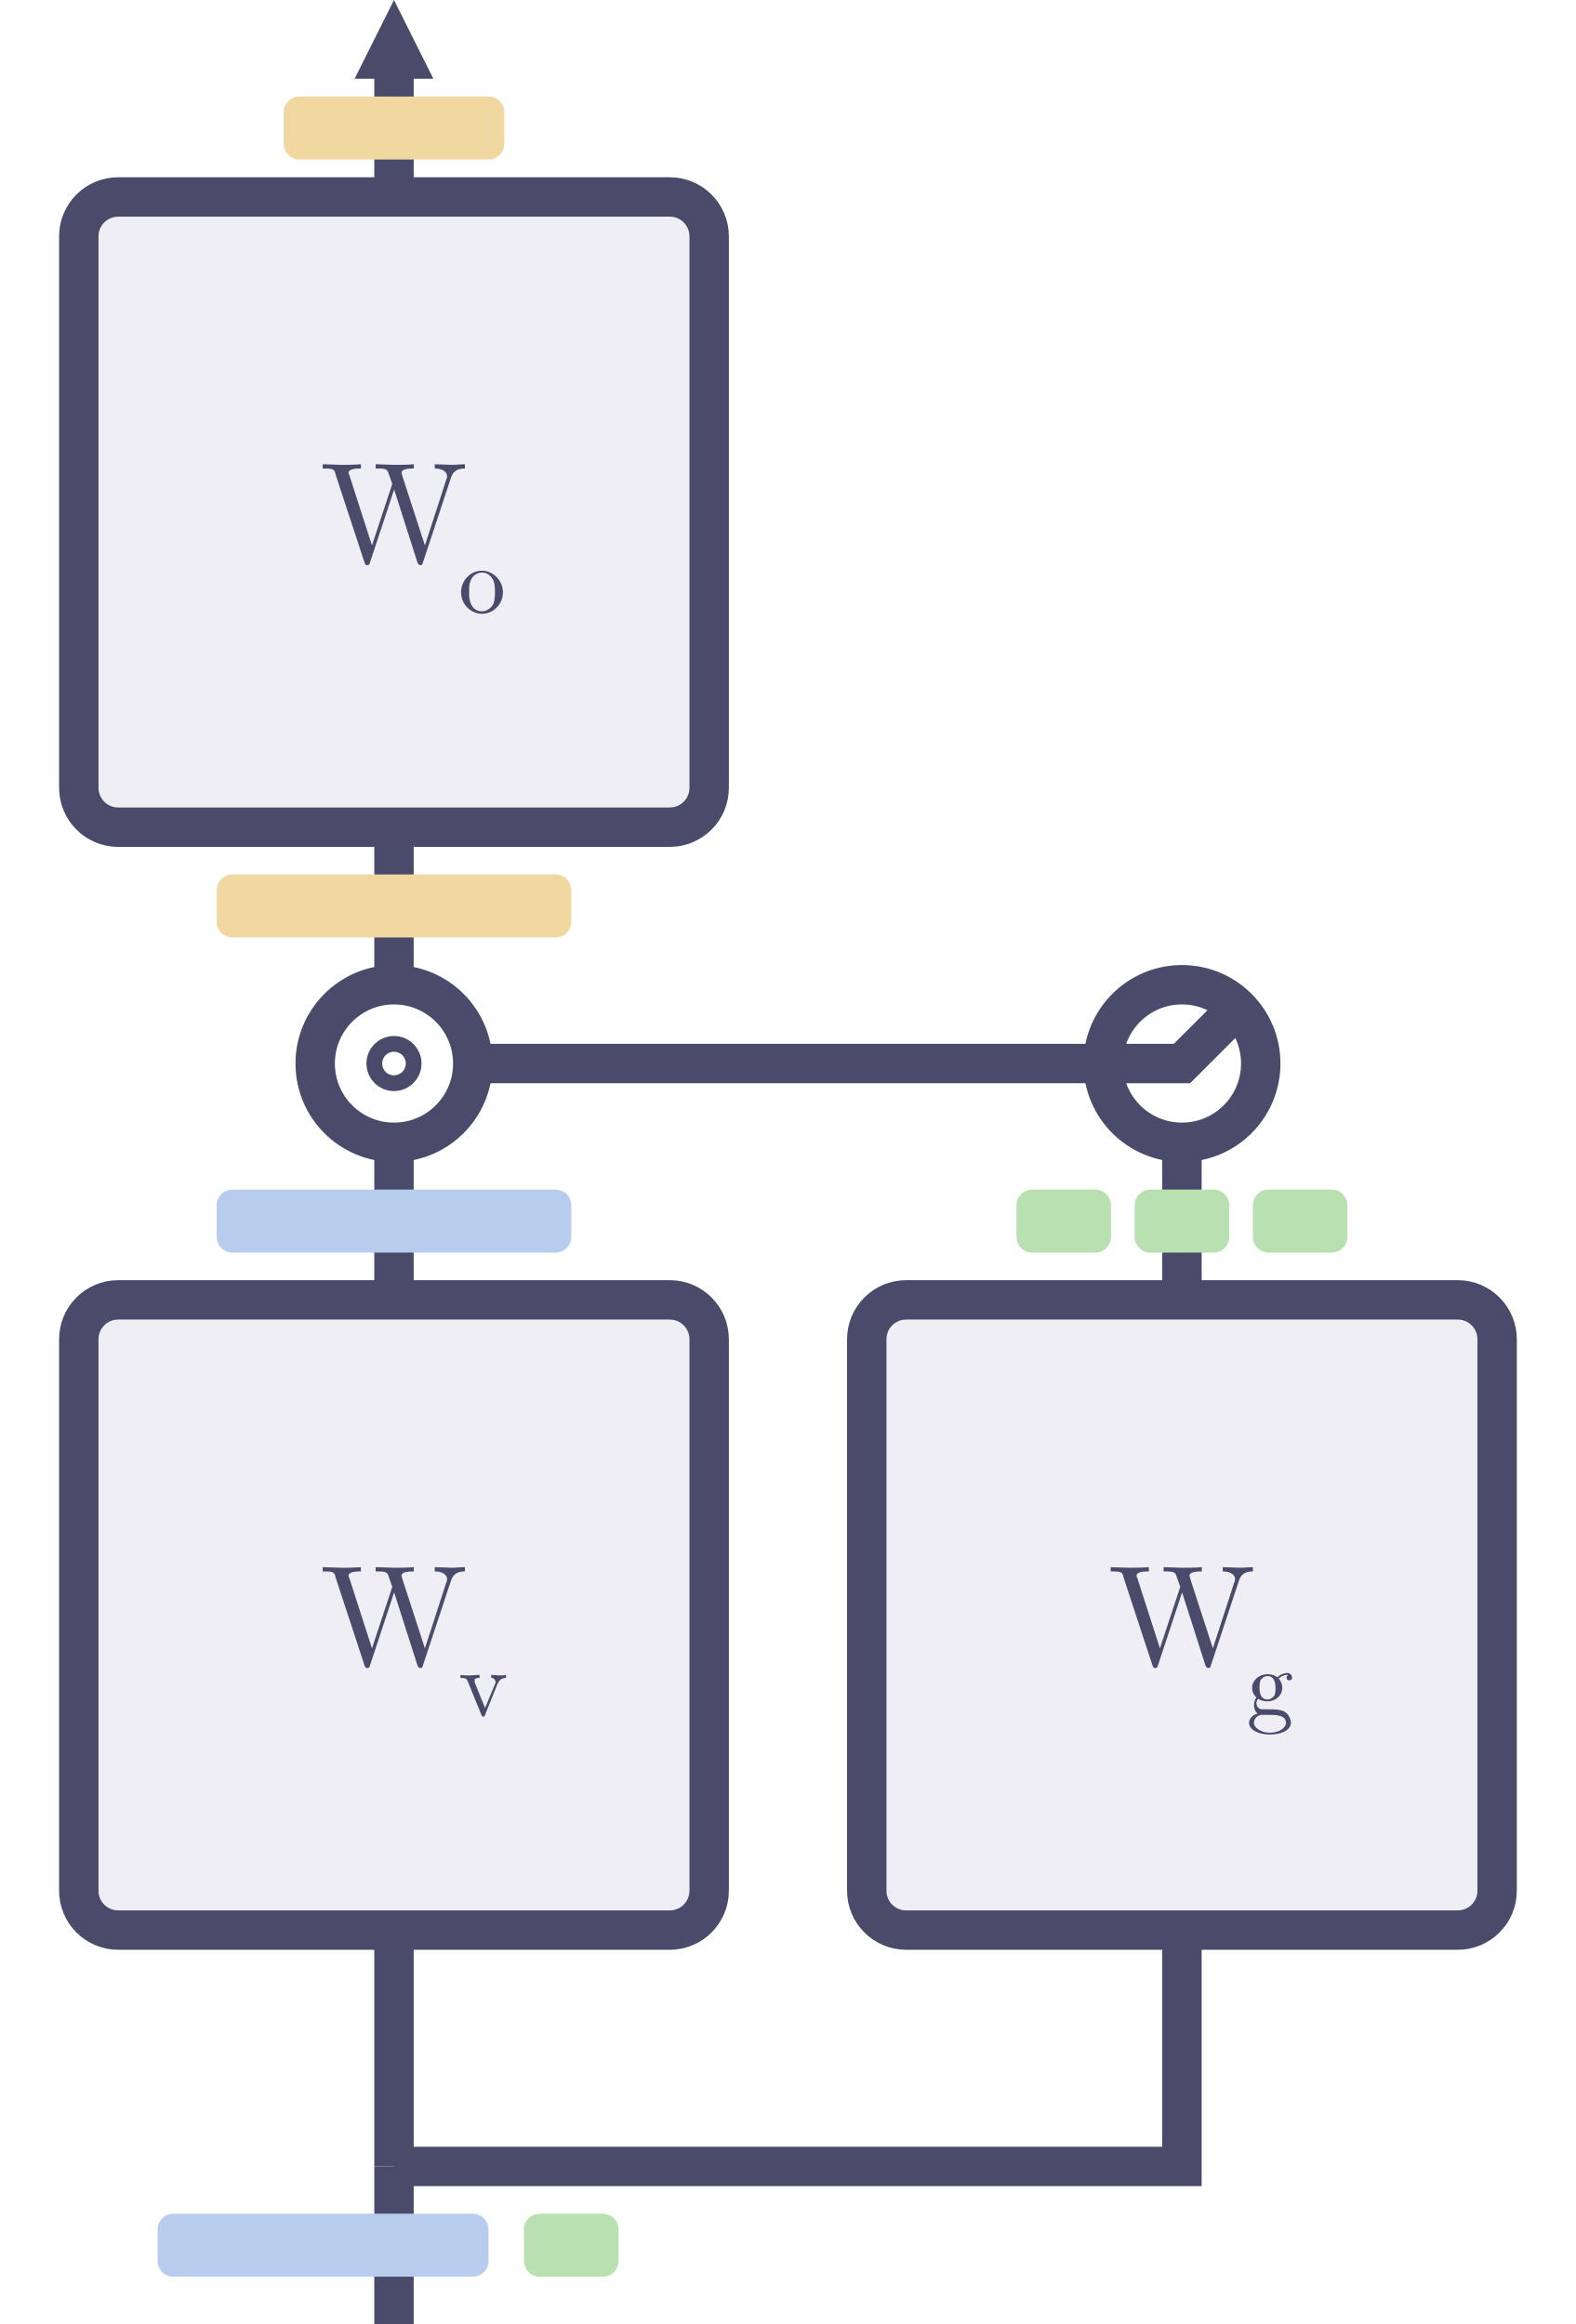
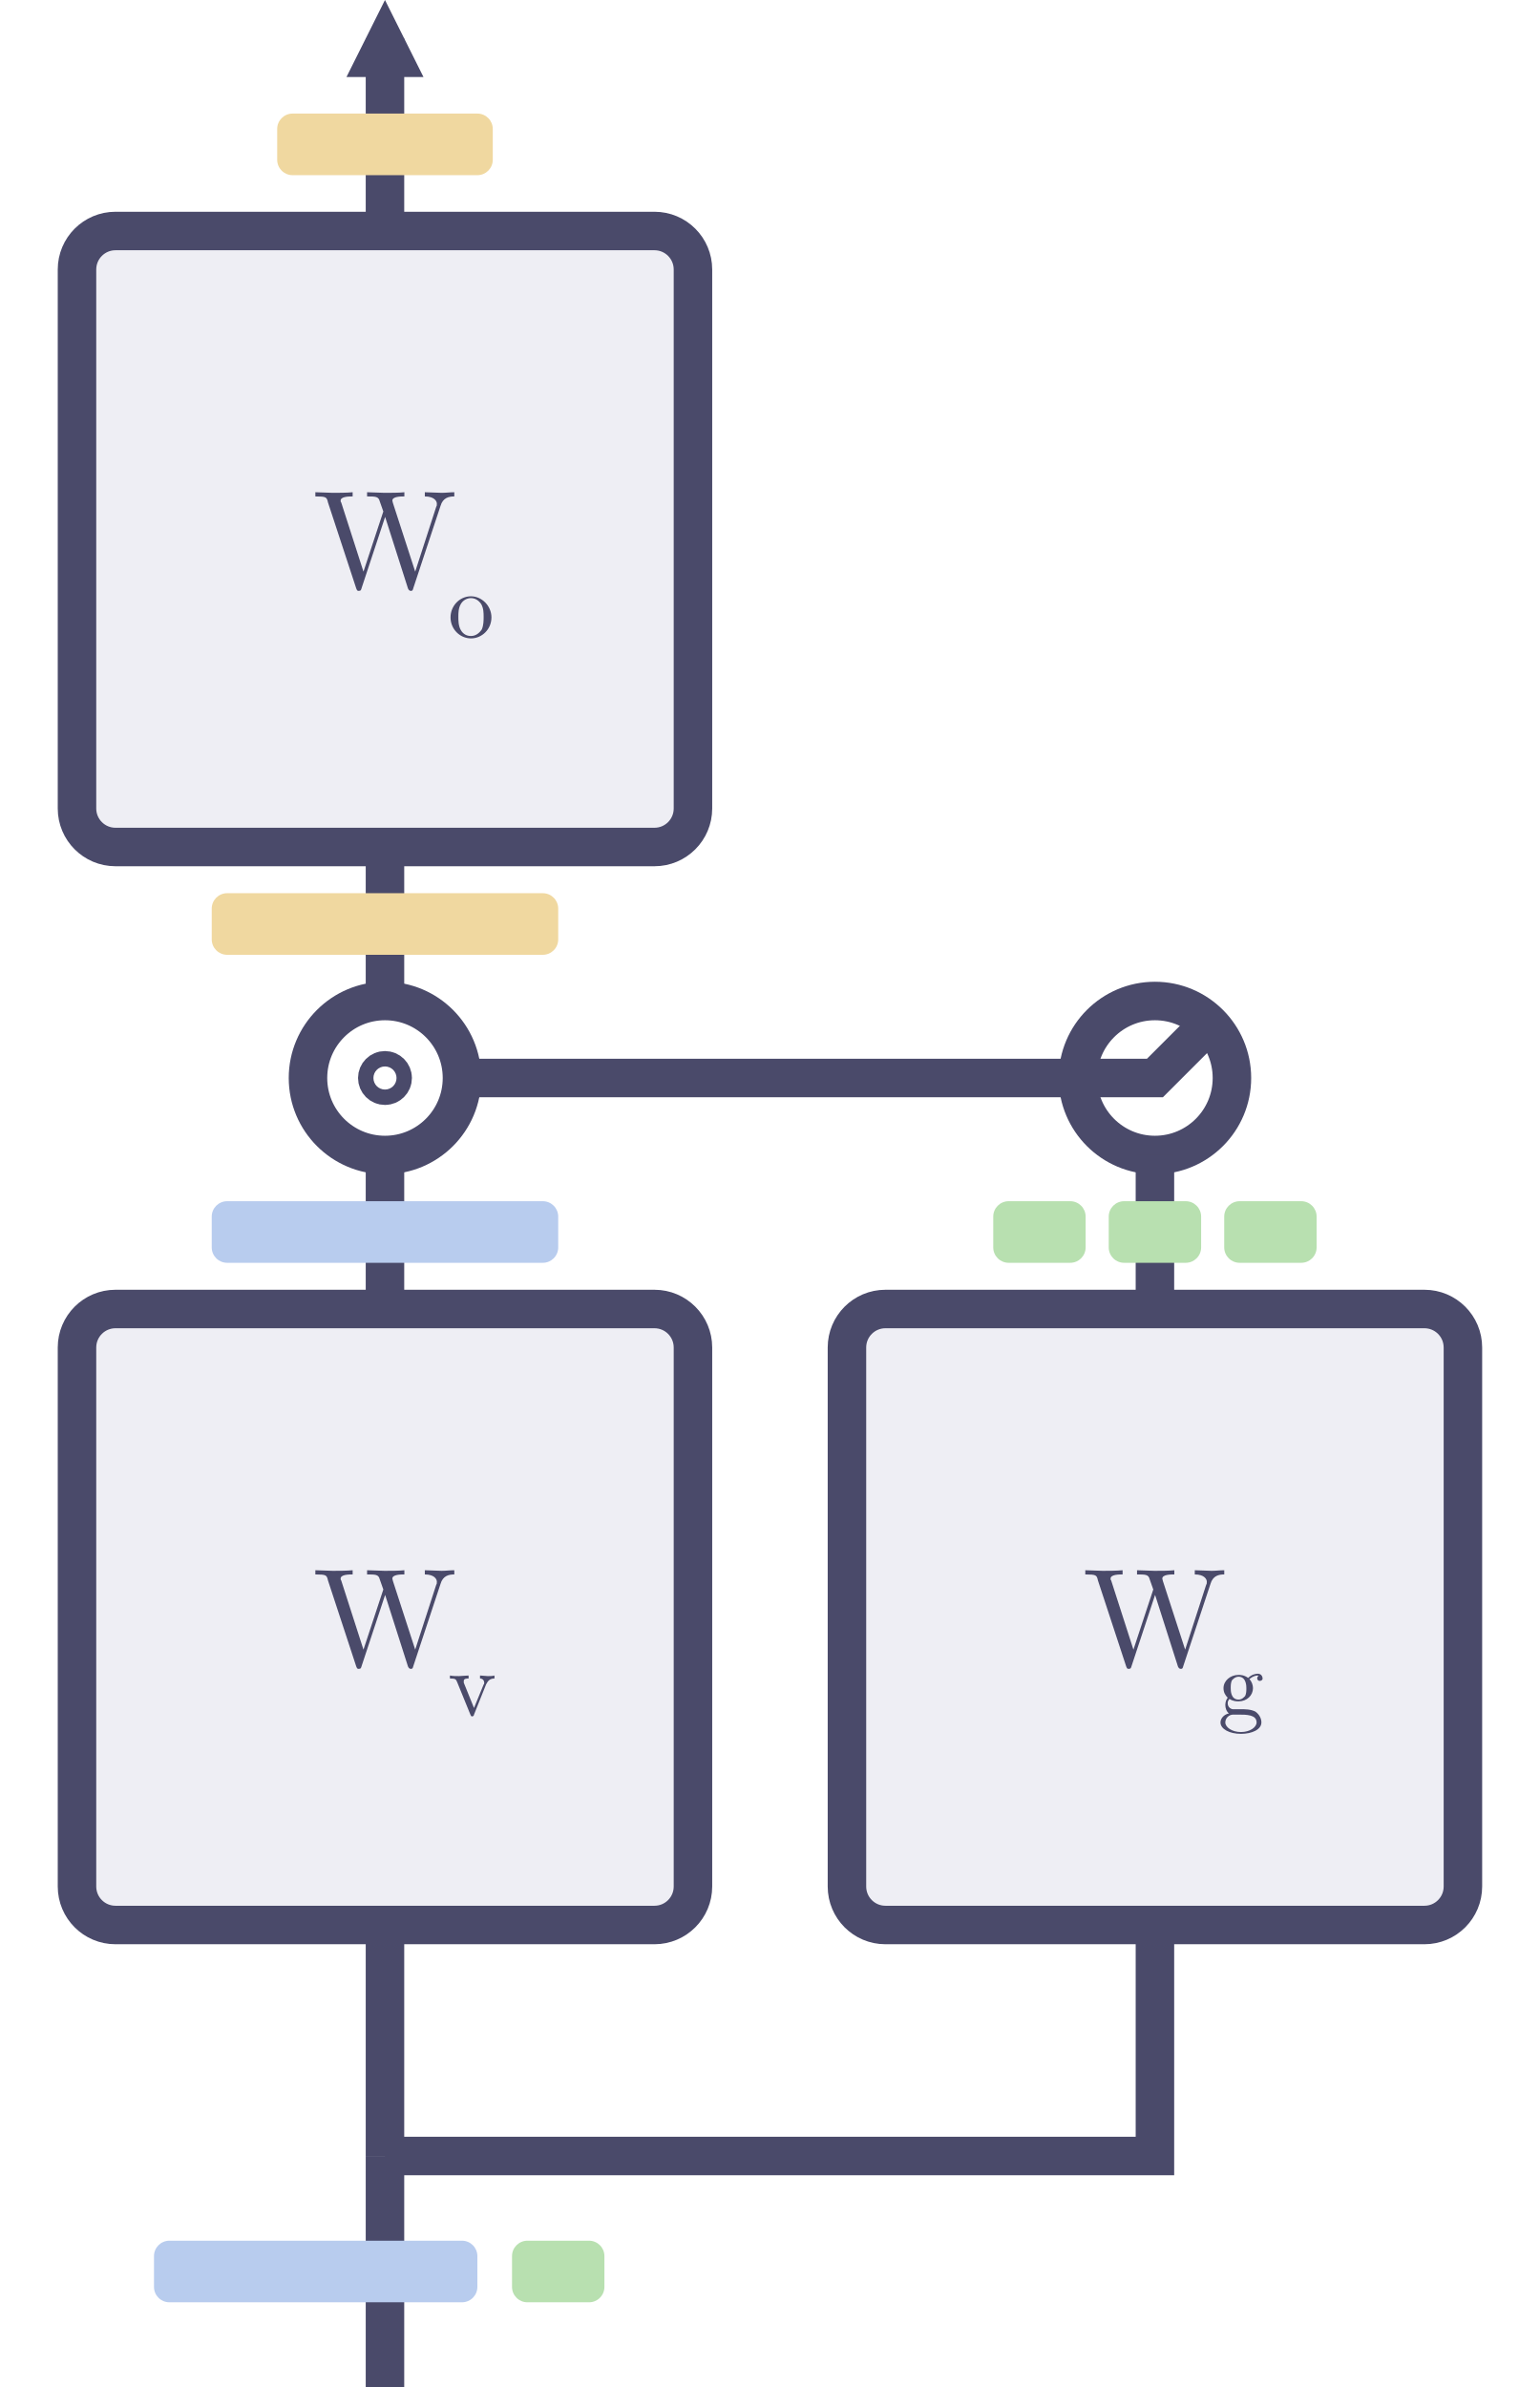
- <svg xmlns="http://www.w3.org/2000/svg" viewBox="0 0 40 59">
+ <svg xmlns="http://www.w3.org/2000/svg" viewBox="0 0 40 62">
  <defs>
    <style>line,polyline,circle,.w{ stroke:#4a4a6a; stroke-width:1 }
polygon{fill: #4a4a6a}.w{ fill:#eeeef4 }
polyline,circle{ fill:none }</style>
  </defs>
-   <rect class="w" x="2" y="5" width="16" height="16" rx="1" />
-   <rect class="w" x="2" y="33" width="16" height="16" rx="1" />
-   <rect class="w" x="22" y="33" width="16" height="16" rx="1" />
-   <circle cx="10" cy="27" r="2" />
-   <circle cx="30" cy="27" r="2" />
+   <rect class="w" x="2" y="6" width="16" height="16" rx="1" />
+   <rect class="w" x="2" y="34" width="16" height="16" rx="1" />
+   <rect class="w" x="22" y="34" width="16" height="16" rx="1" />
+   <circle cx="10" cy="28" r="2" />
+   <circle cx="30" cy="28" r="2" />
  <polygon points="9,2 10,0 11,2" />
-   <line x1="10" y1="1" x2="10" y2="5" />
-   <line x1="10" y1="21" x2="10" y2="25" />
-   <line x1="10" y1="29" x2="10" y2="33" />
-   <line x1="10" y1="49" x2="10" y2="55" />
-   <line x1="10" y1="55" x2="10" y2="59" />
-   <line x1="30" y1="29" x2="30" y2="33" />
-   <line x1="12" y1="27" x2="28" y2="27" />
-   <polyline points="10,55 30,55 30,49" />
-   <polyline points="28,27 30,27 31.414,25.586" />
-   <circle cx="10" cy="27" r="0.2" />
-   <rect x="4.0" y="56.2" width="8.4" height="1.6" rx="0.4" fill="#b8ccee" />
-   <rect x="13.3" y="56.2" width="2.4" height="1.6" rx="0.4" fill="#b8e0b0" />
-   <rect x="5.5" y="30.2" width="9.0" height="1.6" rx="0.4" fill="#b8ccee" />
-   <rect x="25.8" y="30.2" width="2.4" height="1.6" rx="0.4" fill="#b8e0b0" />
-   <rect x="28.8" y="30.2" width="2.4" height="1.6" rx="0.4" fill="#b8e0b0" />
-   <rect x="31.8" y="30.2" width="2.4" height="1.6" rx="0.4" fill="#b8e0b0" />
-   <rect x="5.5" y="22.2" width="9.0" height="1.6" rx="0.4" fill="#f0d8a0" />
-   <rect x="7.2" y="2.45" width="5.6" height="1.6" rx="0.4" fill="#f0d8a0" />
-   <text x="10" y="14.27" text-anchor="middle" font-family="Latin Modern Roman, CMU Serif, serif" font-size="3.64" fill="#4a4a6a">W</text>
-   <text x="11.64" y="15.55" text-anchor="start" font-family="Latin Modern Roman, CMU Serif, serif" font-size="2.37" fill="#4a4a6a">o</text>
-   <text x="10" y="42.27" text-anchor="middle" font-family="Latin Modern Roman, CMU Serif, serif" font-size="3.64" fill="#4a4a6a">W</text>
-   <text x="11.64" y="43.55" text-anchor="start" font-family="Latin Modern Roman, CMU Serif, serif" font-size="2.37" fill="#4a4a6a">v</text>
-   <text x="30" y="42.27" text-anchor="middle" font-family="Latin Modern Roman, CMU Serif, serif" font-size="3.64" fill="#4a4a6a">W</text>
-   <text x="31.64" y="43.55" text-anchor="start" font-family="Latin Modern Roman, CMU Serif, serif" font-size="2.37" fill="#4a4a6a">g</text>
+   <line x1="10" y1="1" x2="10" y2="6" />
+   <line x1="10" y1="22" x2="10" y2="26" />
+   <line x1="10" y1="30" x2="10" y2="34" />
+   <line x1="10" y1="50" x2="10" y2="56" />
+   <line x1="10" y1="56" x2="10" y2="62" />
+   <line x1="30" y1="30" x2="30" y2="34" />
+   <line x1="12" y1="28" x2="28" y2="28" />
+   <polyline points="10,56 30,56 30,50" />
+   <polyline points="28,28 30,28 31.414,26.586" />
+   <circle cx="10" cy="28" r="0.2" />
+   <rect x="4.0" y="58.2" width="8.4" height="1.6" rx="0.4" fill="#b8ccee" />
+   <rect x="13.3" y="58.2" width="2.4" height="1.6" rx="0.4" fill="#b8e0b0" />
+   <rect x="5.5" y="31.2" width="9.0" height="1.6" rx="0.4" fill="#b8ccee" />
+   <rect x="25.8" y="31.2" width="2.4" height="1.6" rx="0.4" fill="#b8e0b0" />
+   <rect x="28.8" y="31.2" width="2.4" height="1.6" rx="0.4" fill="#b8e0b0" />
+   <rect x="31.8" y="31.2" width="2.4" height="1.6" rx="0.4" fill="#b8e0b0" />
+   <rect x="5.5" y="23.2" width="9.0" height="1.6" rx="0.4" fill="#f0d8a0" />
+   <rect x="7.2" y="2.95" width="5.6" height="1.6" rx="0.4" fill="#f0d8a0" />
+   <text x="10" y="15.27" text-anchor="middle" font-family="Latin Modern Roman, CMU Serif, serif" font-size="3.64" fill="#4a4a6a">W</text>
+   <text x="11.64" y="16.55" text-anchor="start" font-family="Latin Modern Roman, CMU Serif, serif" font-size="2.37" fill="#4a4a6a">o</text>
+   <text x="10" y="43.27" text-anchor="middle" font-family="Latin Modern Roman, CMU Serif, serif" font-size="3.64" fill="#4a4a6a">W</text>
+   <text x="11.64" y="44.55" text-anchor="start" font-family="Latin Modern Roman, CMU Serif, serif" font-size="2.37" fill="#4a4a6a">v</text>
+   <text x="30" y="43.27" text-anchor="middle" font-family="Latin Modern Roman, CMU Serif, serif" font-size="3.64" fill="#4a4a6a">W</text>
+   <text x="31.64" y="44.55" text-anchor="start" font-family="Latin Modern Roman, CMU Serif, serif" font-size="2.37" fill="#4a4a6a">g</text>
</svg>
